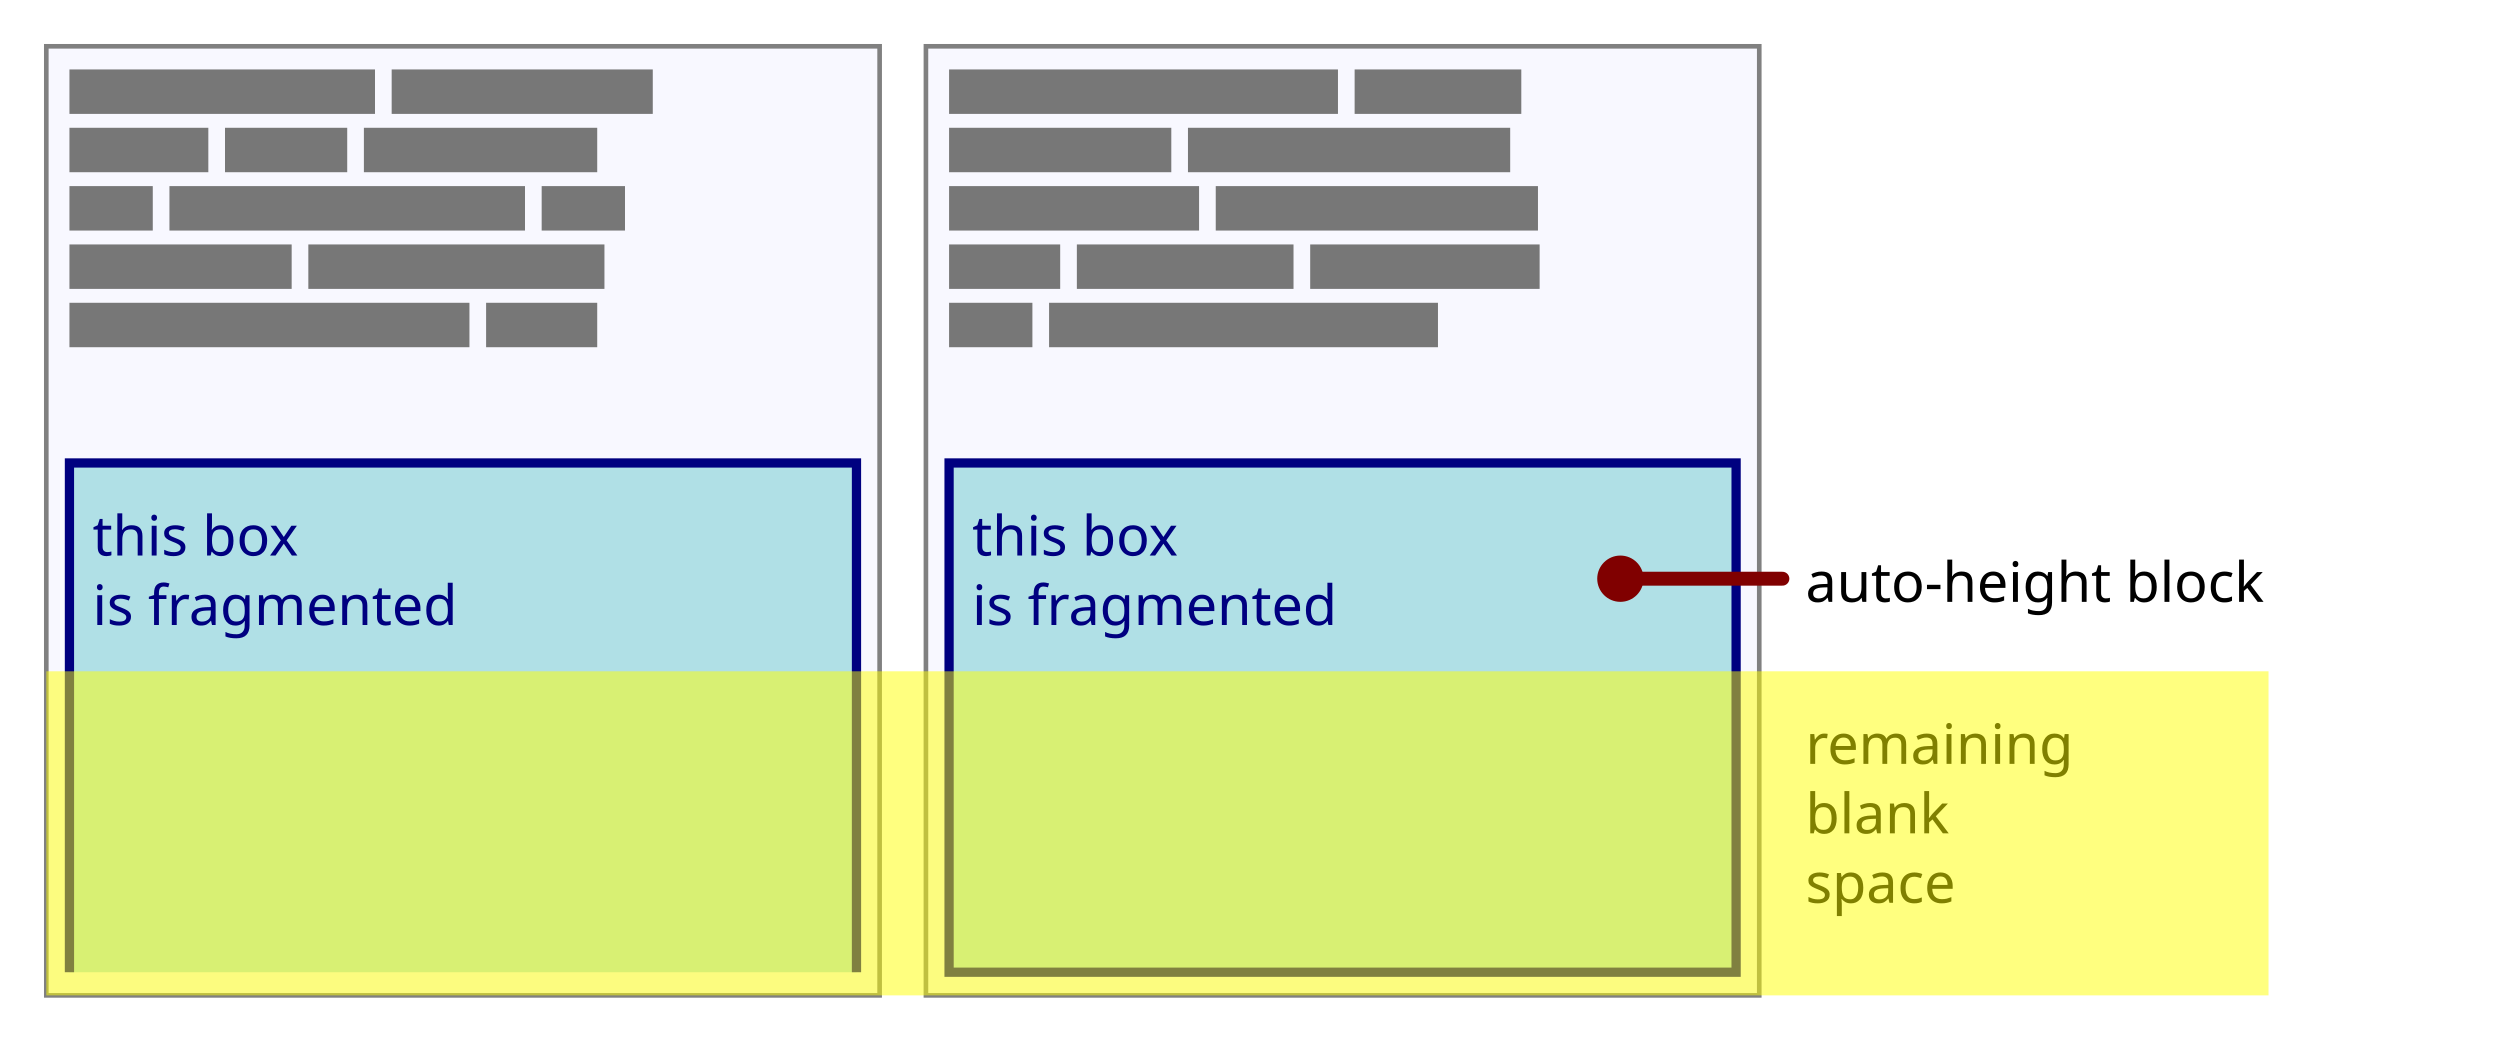
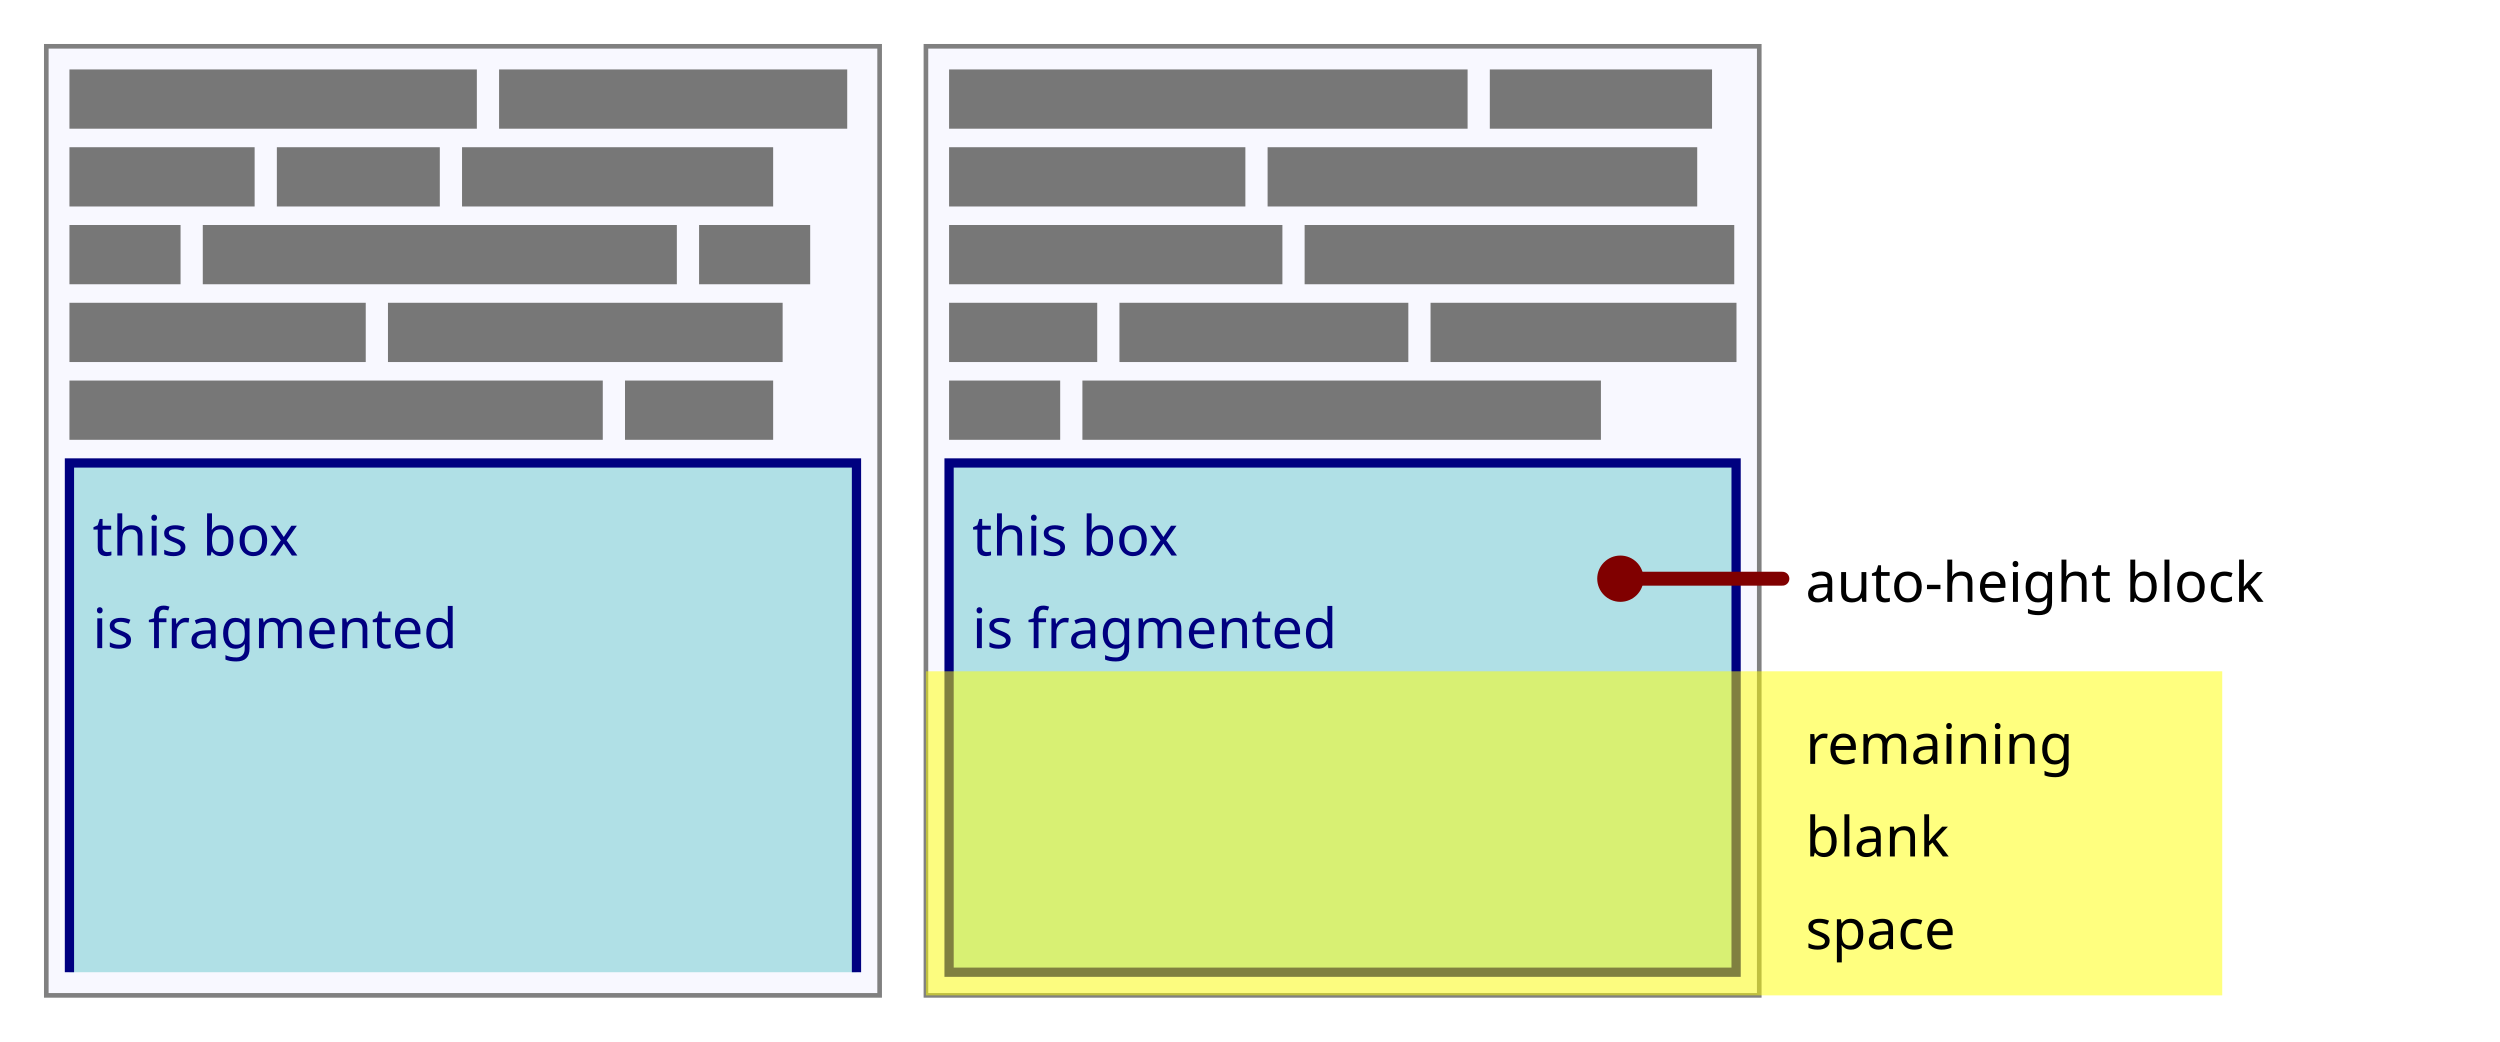
<svg xmlns="http://www.w3.org/2000/svg" width="100%" height="100%" viewBox="0 0 540 225">
  <style type="text/css">
    .page {
      stroke: gray;
      stroke-width: 1px;
      fill: ghostwhite;
    }

    .fragmentainer {
      stroke-width: 2px;
      stroke: navy;
      fill: powderblue;
    }

    .fragmentainer text {
      stroke: none;
      fill: navy;
    }

    text {
      font-family: Verdana, sans-serif;
      font-size: 1em;
    }

    text.caption {
      text-transform: lowercase;
    }

    .space-marker {
      fill: yellow;
      opacity: 0.5;
-     }
+     }  

    .pointer {
      fill: maroon;
      stroke-linecap: round;
    }

    .lorem &gt; rect {
      fill: #777;
      stroke: none;
    }

    line.pointer {
      stroke: maroon;
      stroke-width: 3px;
    }
  </style>
  <g transform="translate(10,10)">
    <g transform="translate(0,0)">
      <path d="M0,0 H180 V205 H0 Z" class="page" />
      <g class="lorem" transform="translate(5,5)">
-         <rect x="0" y="0" width="5.5em" height="0.8em" />
-         <rect x="5.8em" y="0" width="4.7em" height="0.8em" />
-         <rect x="0" y="1.05em" width="2.5em" height="0.8em" />
-         <rect x="2.8em" y="1.05em" width="2.2em" height="0.8em" />
-         <rect x="5.3em" y="1.05em" width="4.2em" height="0.8em" />
-         <rect x="0" y="2.1em" width="1.5em" height="0.8em" />
-         <rect x="1.8em" y="2.1em" width="6.4em" height="0.8em" />
-         <rect x="8.5em" y="2.1em" width="1.5em" height="0.8em" />
-         <rect x="0" y="3.15em" width="4em" height="0.8em" />
-         <rect x="4.3em" y="3.15em" width="5.33em" height="0.8em" />
-         <rect x="0" y="4.2em" width="7.2em" height="0.8em" />
-         <rect x="7.5em" y="4.2em" width="2em" height="0.8em" />
+         <rect x="0" y="0" width="88" height="12.8" />
+         <rect x="92.8" y="0" width="75.2" height="12.8" />
+         <rect x="0" y="16.8" width="40" height="12.8" />
+         <rect x="44.8" y="16.8" width="35.2" height="12.8" />
+         <rect x="84.8" y="16.8" width="67.2" height="12.8" />
+         <rect x="0" y="33.6" width="24" height="12.8" />
+         <rect x="28.8" y="33.6" width="102.4" height="12.8" />
+         <rect x="136" y="33.6" width="24" height="12.8" />
+         <rect x="0" y="50.4" width="64" height="12.8" />
+         <rect x="68.8" y="50.4" width="85.25" height="12.8" />
+         <rect x="0" y="67.2" width="115.2" height="12.8" />
+         <rect x="120" y="67.2" width="32" height="12.8" />
      </g>
      <g class="fragmentainer" transform="translate(5,10)">
        <path d="M0,190 V80 H170 V190" />
-         <text x="5" y="100">this box<tspan x="5" dy="1.25em">is fragmented </tspan>
+         <text x="5" y="100">this box<tspan x="5" dy="20">is fragmented </tspan>
        </text>
      </g>
    </g>
  </g>
  <g transform="translate(200,10)">
    <g transform="translate(0,0)">
      <path d="M0,0 H180 V205 H0 Z" class="page" />
      <g class="lorem" transform="translate(5,5)">
-         <rect x="0" y="0" width="7em" height="0.8em" />
-         <rect x="7.3em" y="0" width="3em" height="0.8em" />
-         <rect x="0" y="1.05em" width="4em" height="0.8em" />
-         <rect x="4.3em" y="1.05em" width="5.8em" height="0.8em" />
-         <rect x="0" y="2.1em" width="4.5em" height="0.8em" />
-         <rect x="4.8em" y="2.1em" width="5.8em" height="0.8em" />
-         <rect x="0" y="3.15em" width="2em" height="0.8em" />
-         <rect x="2.3em" y="3.15em" width="3.9em" height="0.8em" />
-         <rect x="6.5em" y="3.15em" width="4.13em" height="0.8em" />
-         <rect x="0" y="4.2em" width="1.5em" height="0.8em" />
-         <rect x="1.8em" y="4.2em" width="7em" height="0.8em" />
+         <rect x="0" y="0" width="112" height="12.8" />
+         <rect x="116.8" y="0" width="48" height="12.8" />
+         <rect x="0" y="16.8" width="64" height="12.8" />
+         <rect x="68.8" y="16.8" width="92.8" height="12.8" />
+         <rect x="0" y="33.6" width="72" height="12.8" />
+         <rect x="76.8" y="33.6" width="92.8" height="12.8" />
+         <rect x="0" y="50.4" width="32" height="12.8" />
+         <rect x="36.8" y="50.4" width="62.4" height="12.8" />
+         <rect x="104" y="50.4" width="66.08" height="12.8" />
+         <rect x="0" y="67.2" width="24" height="12.8" />
+         <rect x="28.8" y="67.2" width="112" height="12.8" />
      </g>
      <g class="fragmentainer" transform="translate(5,10)">
        <path d="M0,190 V80 H170 V190 Z" />
-         <text x="5" y="100">this box<tspan x="5" dy="1.25em">is fragmented </tspan>
+         <text x="5" y="100">this box<tspan x="5" dy="20">is fragmented </tspan>
        </text>
      </g>
    </g>
    <g>
      <circle class="pointer" cx="150" cy="115" r="5" />
      <line class="pointer" x1="150" y1="115" x2="185" y2="115" />
      <text x="190" y="120">auto-height block</text>
    </g>
    <g transform="translate(0,135)">
+       <rect class="space-marker" x="0" y="0" width="280" height="70" />
      <text y="0">
        <tspan x="190" dy="20">remaining </tspan>
-         <tspan x="190" dy="1.25em">blank </tspan>
-         <tspan x="190" dy="1.25em">space </tspan>
+         <tspan x="190" dy="20">blank </tspan>
+         <tspan x="190" dy="20">space </tspan>
      </text>
    </g>
  </g>
-   <g transform="translate(10,145)">
-     <rect class="space-marker" x="0" y="0" width="480" height="70" />
-   </g>
</svg>
